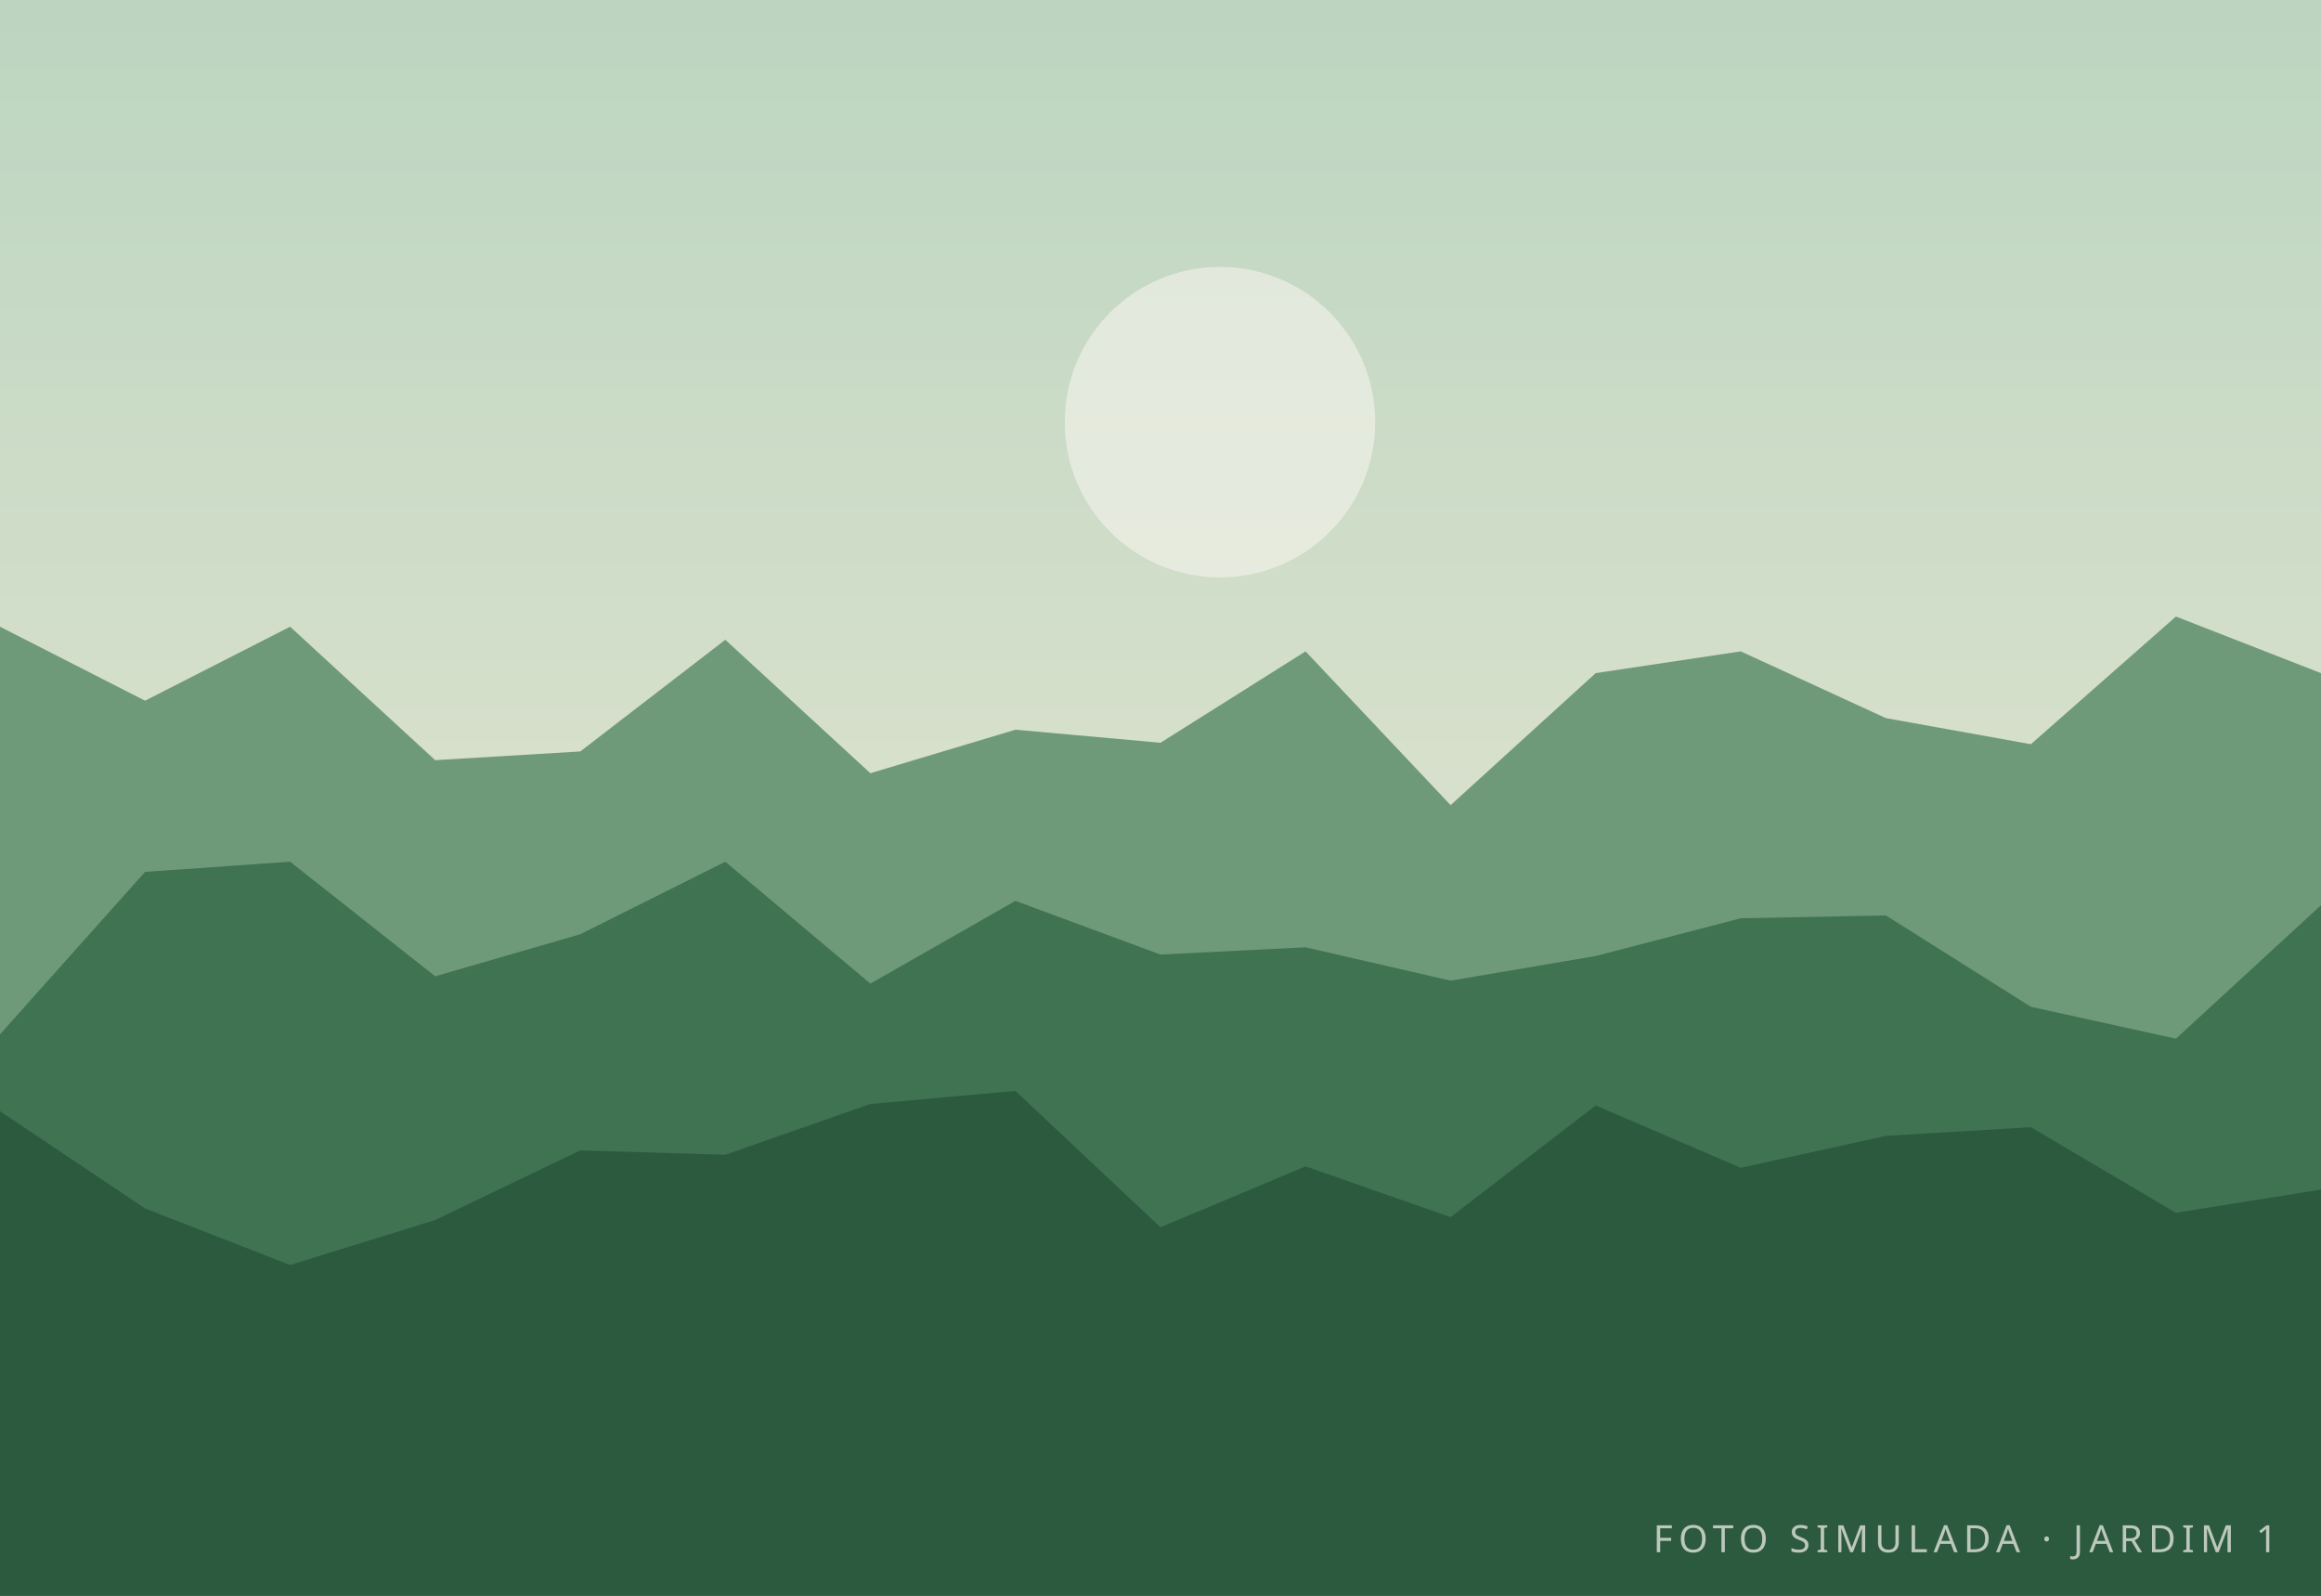
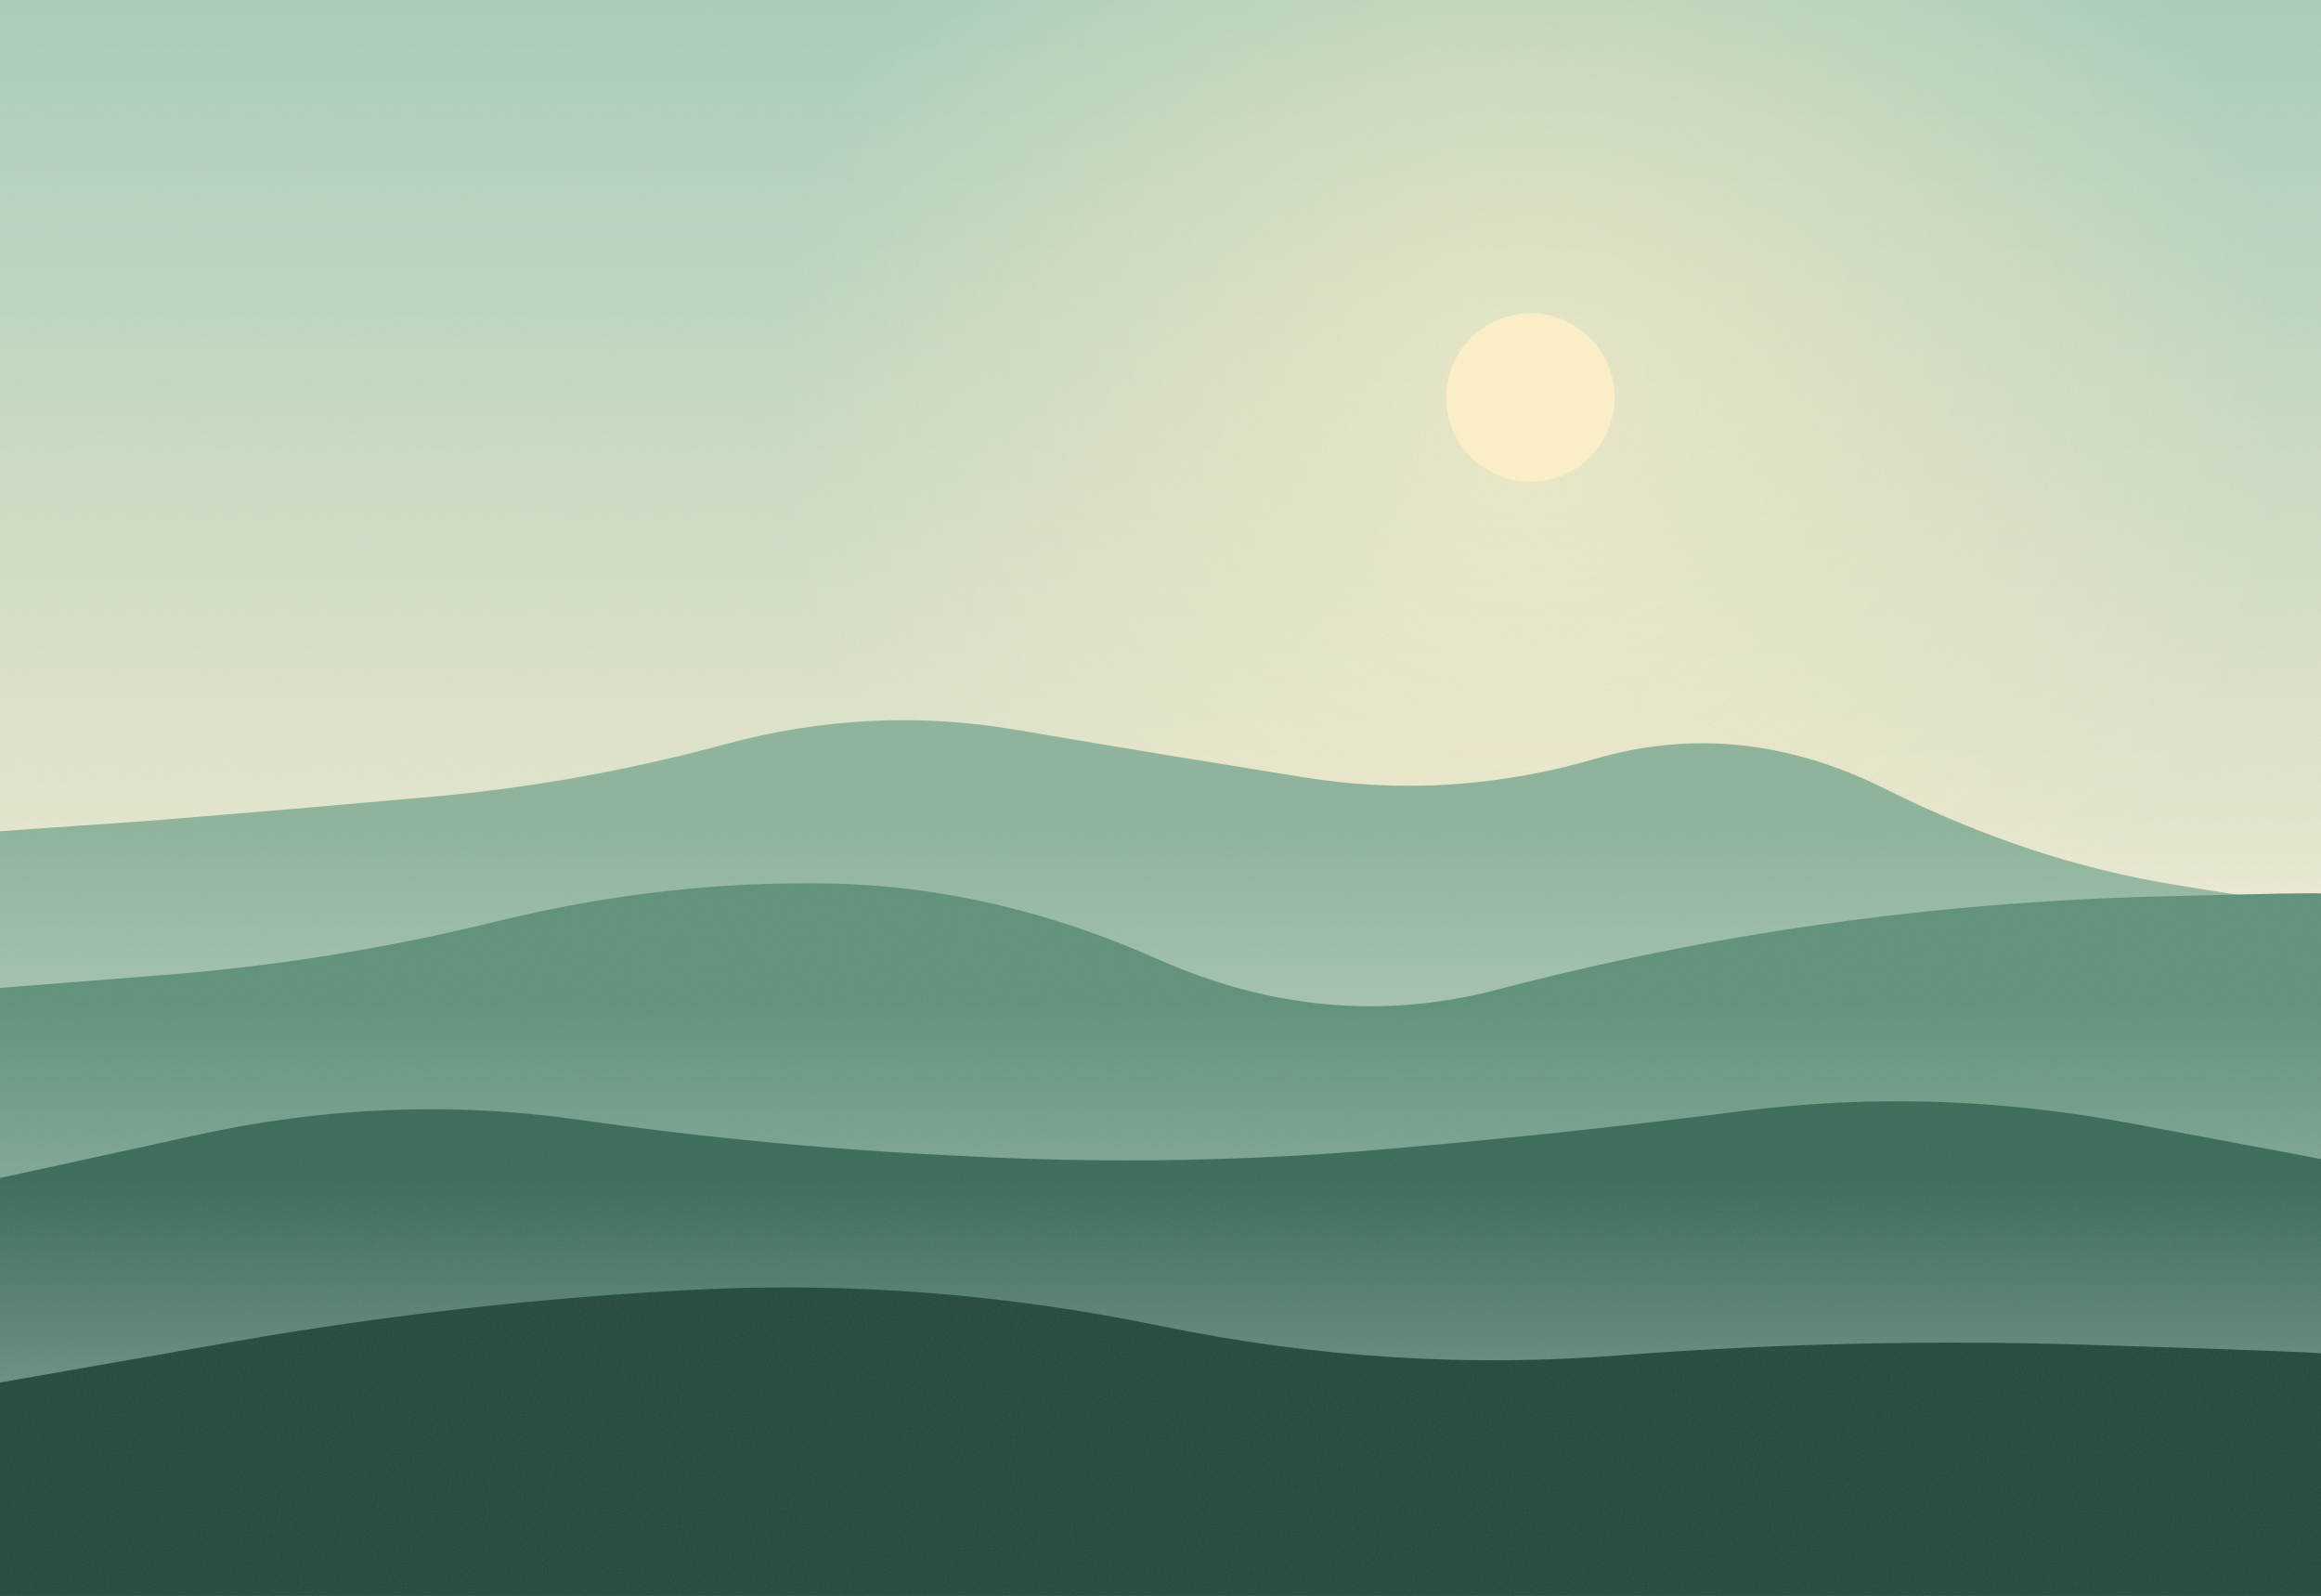
<svg xmlns="http://www.w3.org/2000/svg" viewBox="0 0 1600 1100" preserveAspectRatio="xMidYMid slice">
  <defs>
-     <linearGradient id="g" x1="0" y1="0" x2="0" y2="1">
-       <stop offset="0" stop-color="#bcd5c0" />
-       <stop offset="1" stop-color="#f3ecd8" />
+     <linearGradient id="sky" x1="0" y1="0" x2="0" y2="1">
+       <stop offset="0" stop-color="#a9cdb8" />
+       <stop offset=".65" stop-color="#f4ecd2" />
+       <stop offset="1" stop-color="#f4ecd2" />
    </linearGradient>
+     <radialGradient id="sun" cx="1055" cy="274" r="520" gradientUnits="userSpaceOnUse">
+       <stop offset="0" stop-color="#fff1c9" stop-opacity=".95" />
+       <stop offset=".12" stop-color="#fff1c9" stop-opacity=".55" />
+       <stop offset="1" stop-color="#fff1c9" stop-opacity="0" />
+     </radialGradient>
+     <linearGradient id="mist" x1="0" y1="0" x2="0" y2="1">
+       <stop offset="0" stop-color="#fff" stop-opacity="0" />
+       <stop offset="1" stop-color="#fff" stop-opacity=".38" />
+     </linearGradient>
+     <filter id="n" x="0" y="0" width="100%" height="100%">
+       <feTurbulence type="fractalNoise" baseFrequency=".9" numOctaves="2" seed="4" />
+       <feColorMatrix values="0 0 0 0 .5  0 0 0 0 .5  0 0 0 0 .5  0 0 0 .55 0" />
+     </filter>
  </defs>
-   <rect width="1600" height="1100" fill="url(#g)" />
-   <circle cx="841" cy="291" r="107" fill="#F9F6F0" opacity=".55" />
-   <polygon points="0,1100 0,432 100,483 200,432 300,524 400,518 500,441 600,533 700,503 800,512 900,449 1000,555 1100,464 1200,449 1300,495 1400,513 1500,425 1600,464 1600,1100" fill="#6f9a7a" />
-   <polygon points="0,1100 0,713 100,601 200,594 300,673 400,644 500,594 600,678 700,621 800,658 900,653 1000,676 1100,659 1200,633 1300,631 1400,694 1500,716 1600,624 1600,1100" fill="#3f7352" />
-   <polygon points="0,1100 0,766 100,833 200,872 300,841 400,793 500,796 600,761 700,752 800,846 900,804 1000,839 1100,762 1200,805 1300,783 1400,777 1500,836 1600,820 1600,1100" fill="#2c5a3f" />
-   <text x="1570" y="1070" text-anchor="end" font-family="sans-serif" font-size="26" letter-spacing="4" fill="#F9F6F0" opacity=".7">FOTO SIMULADA · JARDIM 1</text>
+   <rect width="1600" height="1100" fill="url(#sky)" />
+   <rect width="1600" height="1100" fill="url(#sun)" />
+   <circle cx="1055" cy="274" r="58" fill="#fff1c9" opacity=".9" />
+   <path d="M0,1100 L0,573 Q0,573 100,566 Q200,558 300,549 Q400,540 500,513 Q600,486 700,503 Q800,520 900,536 Q1000,552 1100,523 Q1200,494 1300,544 Q1400,594 1500,610 T1600,627 L1600,1100 Z" fill="#8db39a" />
+   <rect y="572" width="1600" height="220" fill="url(#mist)" />
+   <path d="M0,1100 L0,681 Q0,681 114,672 Q229,663 343,635 Q457,607 571,609 Q686,611 800,662 Q914,712 1029,683 Q1143,653 1257,637 Q1371,621 1486,618 T1600,616 L1600,1100 Z" fill="#5f917a" />
+   <rect y="693" width="1600" height="220" fill="url(#mist)" />
+   <path d="M0,1100 L0,812 Q0,812 133,783 Q267,753 400,772 Q533,791 667,797 Q800,804 933,794 Q1067,783 1200,766 Q1333,749 1467,774 T1600,799 L1600,1100 Z" fill="#3b6b58" />
+   <rect y="814" width="1600" height="220" fill="url(#mist)" />
+   <path d="M0,1100 L0,953 Q0,953 160,925 Q320,897 480,889 Q640,881 800,914 Q960,947 1120,934 Q1280,922 1440,927 T1600,933 L1600,1100 Z" fill="#244a3c" />
+   <rect width="1600" height="1100" filter="url(#n)" opacity=".16" />
</svg>
